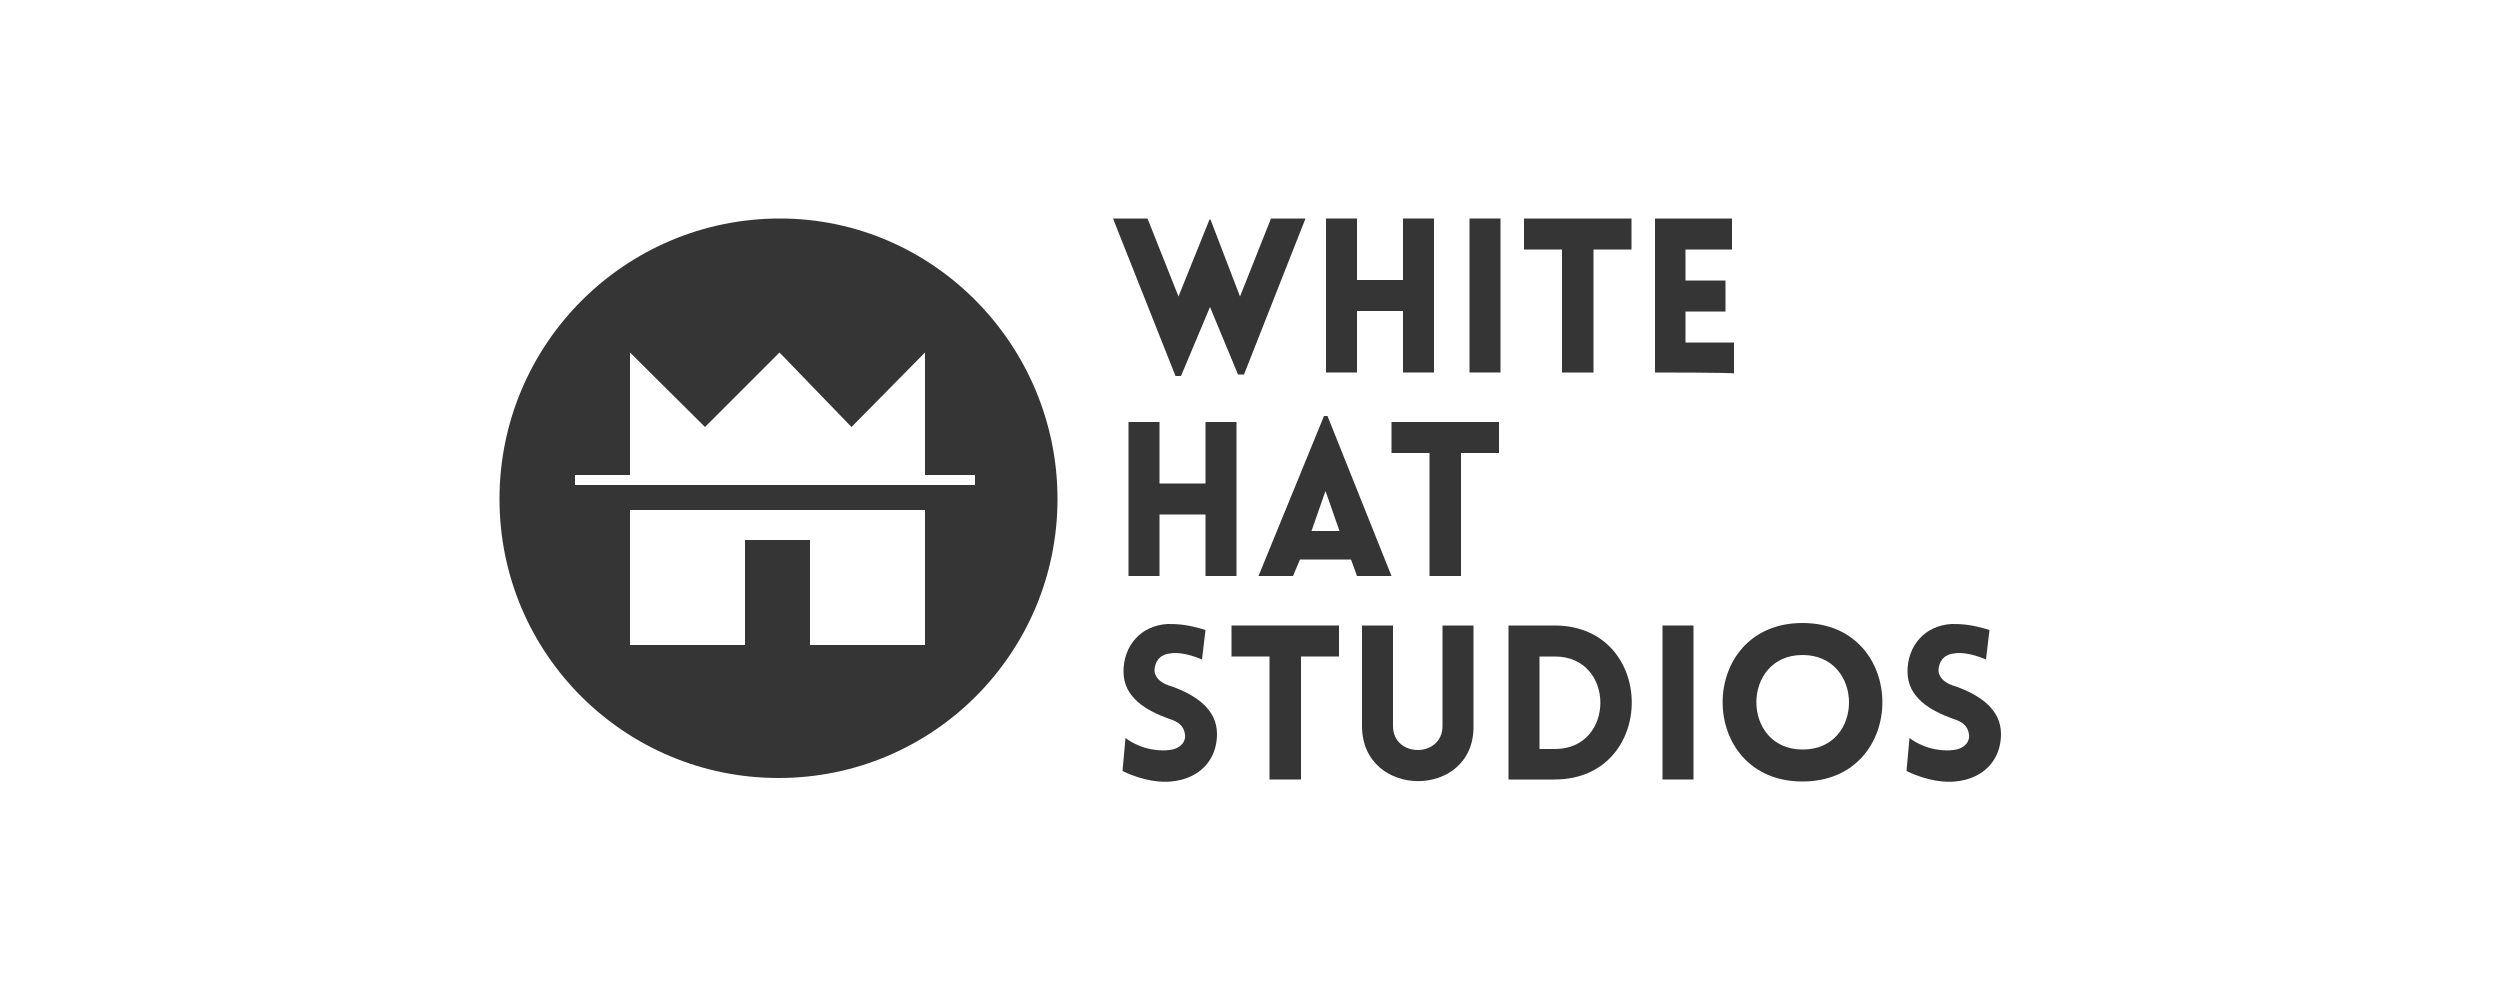
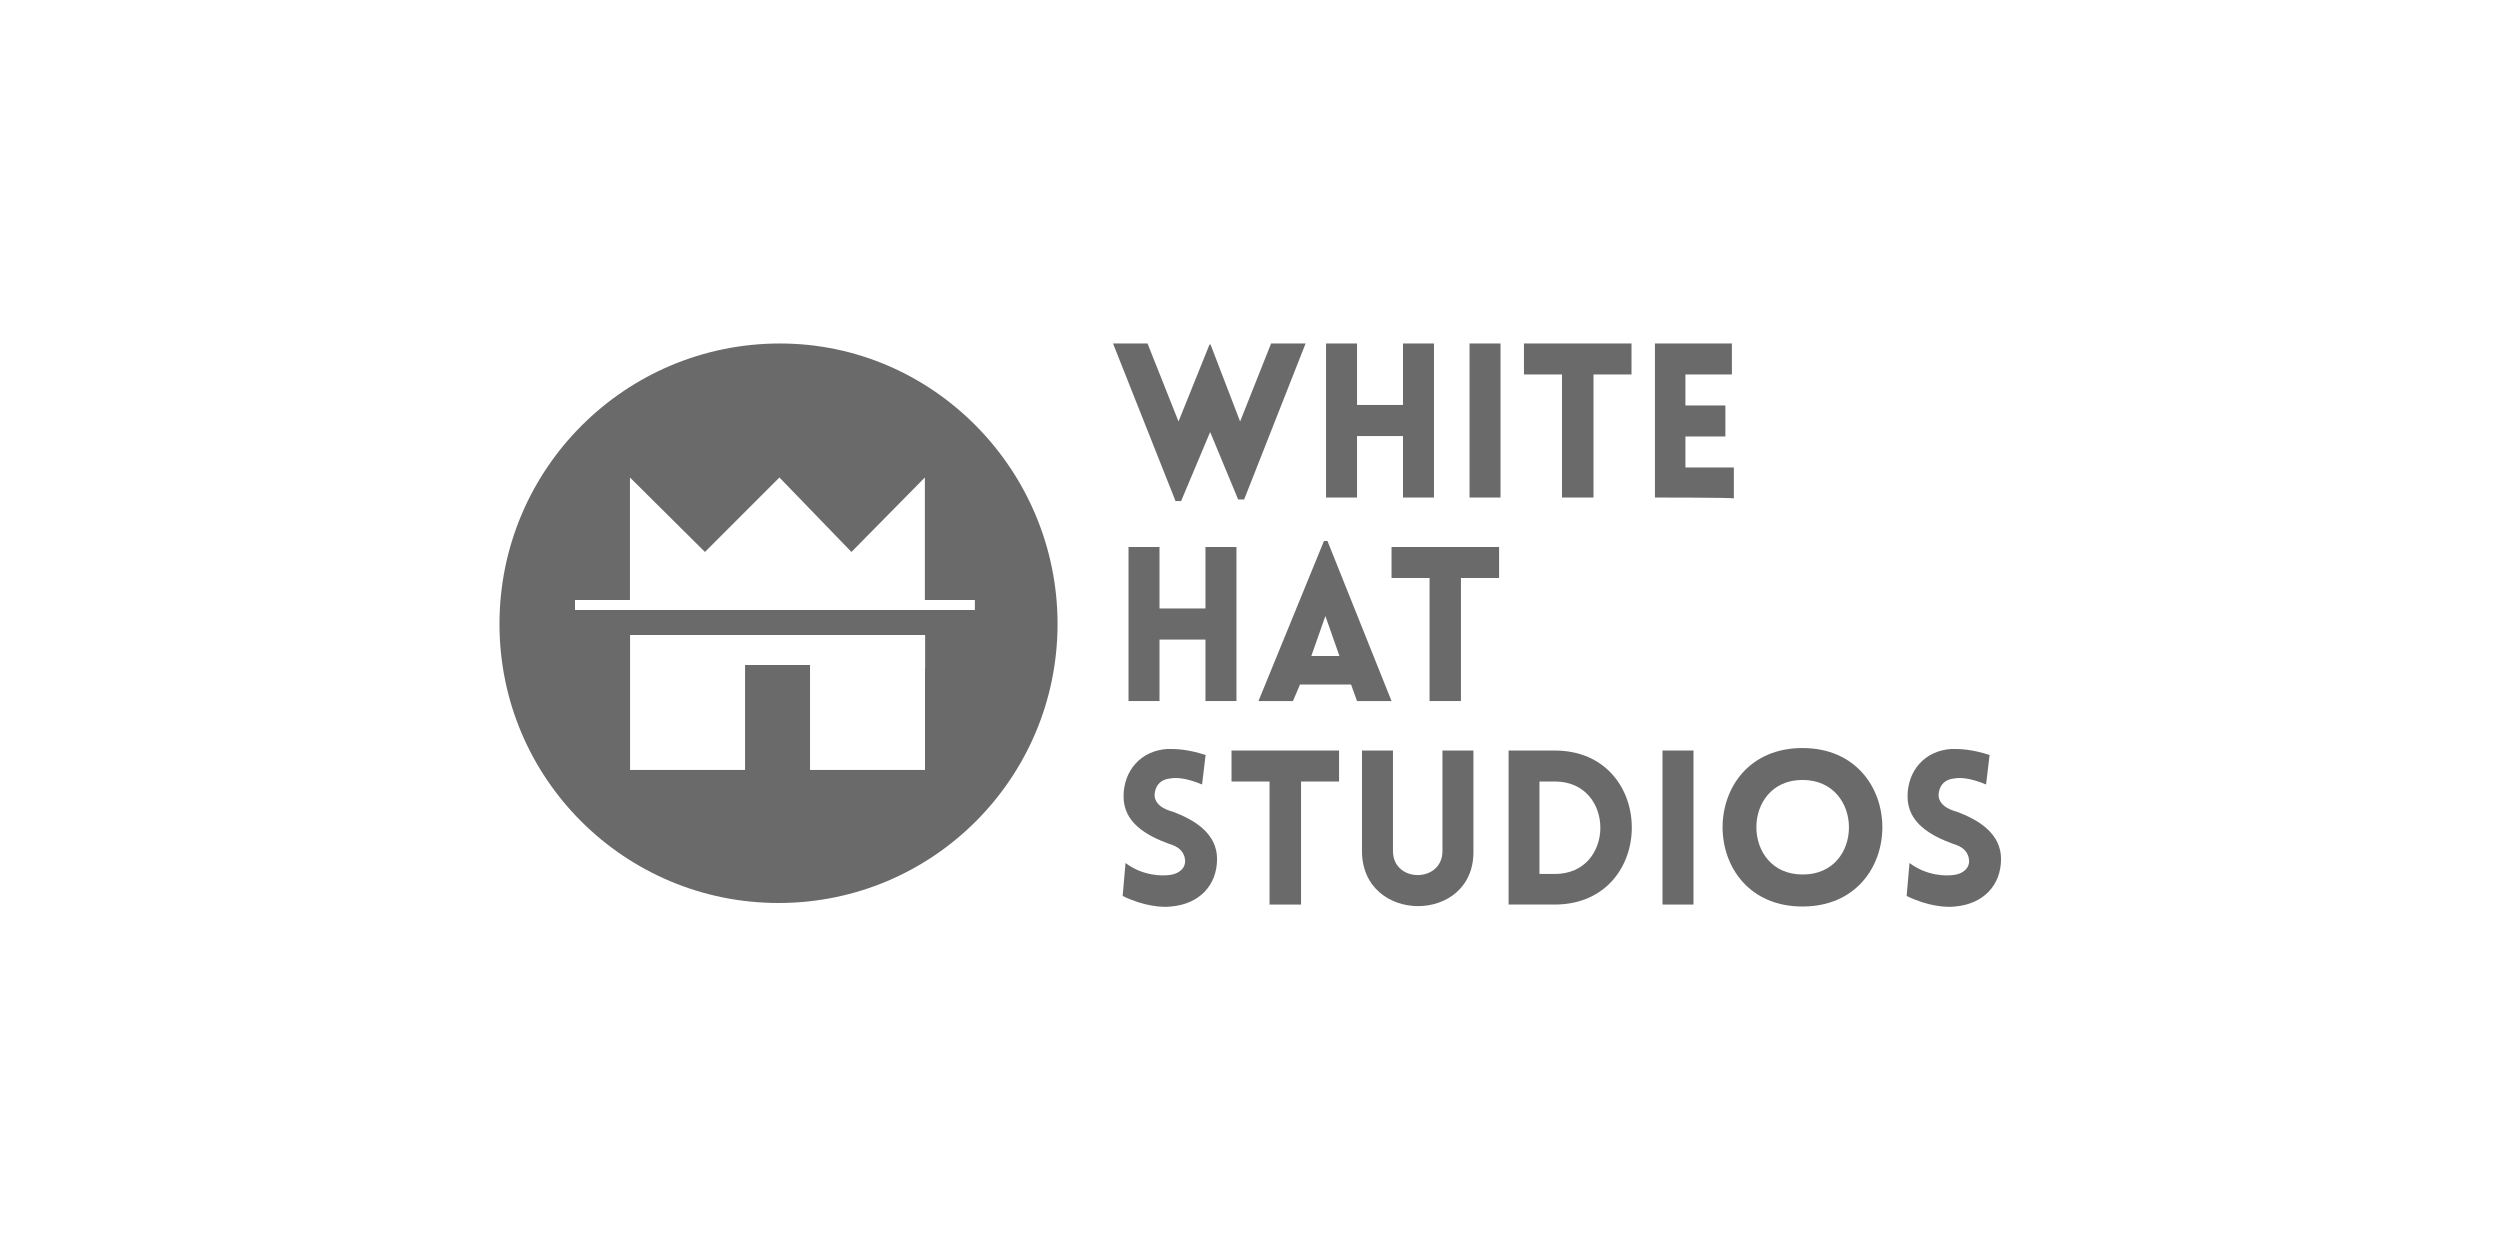
- <svg xmlns="http://www.w3.org/2000/svg" version="1.1" id="Layer_1" x="0px" y="0px" viewBox="0 0 500 200" enable-background="new 0 0 500 200" xml:space="preserve">
+ <svg xmlns="http://www.w3.org/2000/svg" version="1.1" id="Layer_1" x="0px" y="0px" viewBox="0 160 1920 960" enable-background="new 0 160 1920 960" xml:space="preserve">
  <g>
-     <path fill="#353535" d="M156,43.7c-31,0-56.1,25.1-56.1,56.1s25.1,55.8,55.8,55.8c31,0,55.8-25.1,55.8-55.8   C211.5,69.1,186.7,43.7,156,43.7z M185,108.6V129h-23v-21h-13v21h-23v-20.4V102h59V108.6z M115,97v-2h11V70.5l15,14.9l14.9-14.9   l14.4,14.9L185,70.5V95h10v2H115z" />
+     <path fill="#6A6A6A" d="M599,423.8c-119,0-215.4,96.4-215.4,215.4S480,853.5,597.9,853.5c119,0,214.3-96.4,214.3-214.3   S716.9,423.8,599,423.8z M710.4,673v78.3h-88.3v-80.6h-49.9v80.6h-88.3V673v-25.3h226.6V673z M441.6,628.5v-7.7h42.2v-94.1   l57.6,57.2l57.2-57.2l55.3,57.2l56.4-57.2v94.1h38.4v7.7H441.6z" />
    <g>
-       <path fill="#353535" d="M235.1,75.2l-12.5-31.5h6.9l6.2,15.6l6.2-15.4h0.2l5.9,15.4l6.2-15.6h6.9l-12.3,31.2h-1.2L242,61.4    l-5.8,13.8H235.1z" />
-       <path fill="#353535" d="M280.6,74.5V62.2h-9.2v12.3h-6.2V43.7h6.2V56h9.2V43.7h6.2v30.8H280.6z" />
-       <path fill="#353535" d="M293.9,74.5V43.7h6.2v30.8H293.9z" />
-       <path fill="#353535" d="M312.4,74.5V49.9h-7.6v-6.2h21.5v6.2h-7.6v24.6C318.8,74.5,312.4,74.5,312.4,74.5z" />
-       <path fill="#353535" d="M331,74.5V43.7h15.4v6.2h-9.3v6.2h8v6.2h-8v6.2h9.7v6.2C346.9,74.5,331,74.5,331,74.5z" />
+       <path fill="#6A6A6A" d="M902.8,544.8l-48-121h26.5l23.8,59.9l23.8-59.1h0.8l22.7,59.1l23.8-59.9h26.5l-47.2,119.8h-4.6l-21.5-51.8    l-22.3,53H902.8L902.8,544.8z" />
+       <path fill="#6A6A6A" d="M1077.5,542.1v-47.2h-35.3v47.2h-23.8V423.8h23.8V471h35.3v-47.2h23.8v118.3H1077.5z" />
+       <path fill="#6A6A6A" d="M1128.6,542.1V423.8h23.8v118.3H1128.6z" />
+       <path fill="#6A6A6A" d="M1199.6,542.1v-94.5h-29.2v-23.8h82.6v23.8h-29.2v94.5C1224.2,542.1,1199.6,542.1,1199.6,542.1z" />
+       <path fill="#6A6A6A" d="M1271,542.1V423.8h59.1v23.8h-35.7v23.8h30.7v23.8h-30.7V519h37.2v23.8    C1332.1,542.1,1271,542.1,1271,542.1z" />
    </g>
    <g>
-       <path fill="#353535" d="M241.1,115.2v-12.3h-9.2v12.3h-6.2V84.4h6.2v12.3h9.2V84.4h6.2v30.8H241.1z" />
-       <path fill="#353535" d="M264.8,83.2h0.7l12.8,32h-6.9l-1.2-3.3H260l-1.4,3.3h-6.9L264.8,83.2z M267.9,106.2l-2.8-8l-2.8,8H267.9z" />
-       <path fill="#353535" d="M285.9,115.2V90.6h-7.6v-6.2h21.5v6.2h-7.6v24.6H285.9z" />
+       <path fill="#6A6A6A" d="M925.8,698.4v-47.2h-35.3v47.2h-23.8V580.1h23.8v47.2h35.3v-47.2h23.8v118.3H925.8z" />
+       <path fill="#6A6A6A" d="M1016.8,575.5h2.7l49.2,122.9h-26.5l-4.6-12.7h-39.2l-5.4,12.7h-26.5L1016.8,575.5z M1028.7,663.8    l-10.8-30.7l-10.8,30.7H1028.7z" />
+       <path fill="#6A6A6A" d="M1097.9,698.4v-94.5h-29.2v-23.8h82.6v23.8H1122v94.5H1097.9z" />
    </g>
    <g>
-       <path fill="#353535" d="M225.1,147.6c3.5,2.6,7.3,2.6,8.8,2.4c1.9-0.2,3.3-1.4,3.1-3.1c-0.2-1.7-1.4-2.6-3.1-3.1    c-4.7-1.7-9.2-4.3-9.2-9.5s3.5-9.2,8.8-9.5c1.7,0,3.8,0,7.6,1.2l-0.7,5.9c-3.3-1.4-5.4-1.4-6.4-1.2c-2.1,0.2-3.1,1.7-3.1,3.5    c0.2,1.7,1.7,2.6,3.5,3.1c4.7,1.7,9,4.5,9,9.5c0,5.2-3.5,9-9.2,9.5c-1.7,0.2-5.4,0-9.7-2.1L225.1,147.6z" />
-       <path fill="#353535" d="M253.9,155.9v-24.6h-7.6v-6.2h21.5v6.2h-7.6v24.6H253.9L253.9,155.9z" />
-       <path fill="#353535" d="M272.4,145.2v-20.1h6.2v20.1c0,6.4,9.9,6.4,9.9,0v-20.1h6.2v20.1C294.9,159.9,272.4,159.9,272.4,145.2z" />
-       <path fill="#353535" d="M310.9,155.9h-9.2v-30.8h9.2C331.5,125.1,331.5,155.9,310.9,155.9z M307.9,131.3v18.5h3.1    c12.1,0,12.1-18.5,0-18.5H307.9z" />
-       <path fill="#353535" d="M332.5,155.9v-30.8h6.2v30.8H332.5z" />
-       <path fill="#353535" d="M360.5,124.6c21.3,0,21.3,31.7,0,31.7C339.2,156.3,339.2,124.6,360.5,124.6z M360.5,131    c-12.3,0-12.3,18.9,0,18.9C372.9,150,372.9,131,360.5,131z" />
-       <path fill="#353535" d="M381.9,147.6c3.5,2.6,7.3,2.6,8.8,2.4c1.9-0.2,3.3-1.4,3.1-3.1c-0.2-1.7-1.4-2.6-3.1-3.1    c-4.7-1.7-9.2-4.3-9.2-9.5s3.5-9.2,8.8-9.5c1.7,0,3.8,0,7.6,1.2l-0.7,5.9c-3.3-1.4-5.4-1.4-6.4-1.2c-2.1,0.2-3.1,1.7-3.1,3.5    c0.2,1.7,1.7,2.6,3.5,3.1c4.7,1.7,9,4.5,9,9.5c0,5.2-3.5,9-9.2,9.5c-1.7,0.2-5.4,0-9.7-2.1L381.9,147.6z" />
+       <path fill="#6A6A6A" d="M864.4,822.8c13.4,10,28,10,33.8,9.2c7.3-0.8,12.7-5.4,11.9-11.9c-0.8-6.5-5.4-10-11.9-11.9    c-18-6.5-35.3-16.5-35.3-36.5c0-20,13.4-35.3,33.8-36.5c6.5,0,14.6,0,29.2,4.6l-2.7,22.7c-12.7-5.4-20.7-5.4-24.6-4.6    c-8.1,0.8-11.9,6.5-11.9,13.4c0.8,6.5,6.5,10,13.4,11.9c18,6.5,34.6,17.3,34.6,36.5c0,20-13.4,34.6-35.3,36.5    c-6.5,0.8-20.7,0-37.2-8.1L864.4,822.8z" />
+       <path fill="#6A6A6A" d="M975,854.7v-94.5h-29.2v-23.8h82.6v23.8h-29.2v94.5H975L975,854.7z" />
+       <path fill="#6A6A6A" d="M1046,813.6v-77.2h23.8v77.2c0,24.6,38,24.6,38,0v-77.2h23.8v77.2C1132.4,870,1046,870,1046,813.6z" />
+       <path fill="#6A6A6A" d="M1193.9,854.7h-35.3V736.4h35.3C1273,736.4,1273,854.7,1193.9,854.7z M1182.3,760.2v71h11.9    c46.5,0,46.5-71,0-71H1182.3z" />
+       <path fill="#6A6A6A" d="M1276.8,854.7V736.4h23.8v118.3H1276.8z" />
+       <path fill="#6A6A6A" d="M1384.3,734.5c81.8,0,81.8,121.7,0,121.7C1302.5,856.2,1302.5,734.5,1384.3,734.5z M1384.3,759    c-47.2,0-47.2,72.6,0,72.6C1431.9,832,1431.9,759,1384.3,759z" />
+       <path fill="#6A6A6A" d="M1466.5,822.8c13.4,10,28,10,33.8,9.2c7.3-0.8,12.7-5.4,11.9-11.9c-0.8-6.5-5.4-10-11.9-11.9    c-18-6.5-35.3-16.5-35.3-36.5c0-20,13.4-35.3,33.8-36.5c6.5,0,14.6,0,29.2,4.6l-2.7,22.7c-12.7-5.4-20.7-5.4-24.6-4.6    c-8.1,0.8-11.9,6.5-11.9,13.4c0.8,6.5,6.5,10,13.4,11.9c18,6.5,34.6,17.3,34.6,36.5c0,20-13.4,34.6-35.3,36.5    c-6.5,0.8-20.7,0-37.2-8.1L1466.5,822.8z" />
    </g>
  </g>
</svg>
